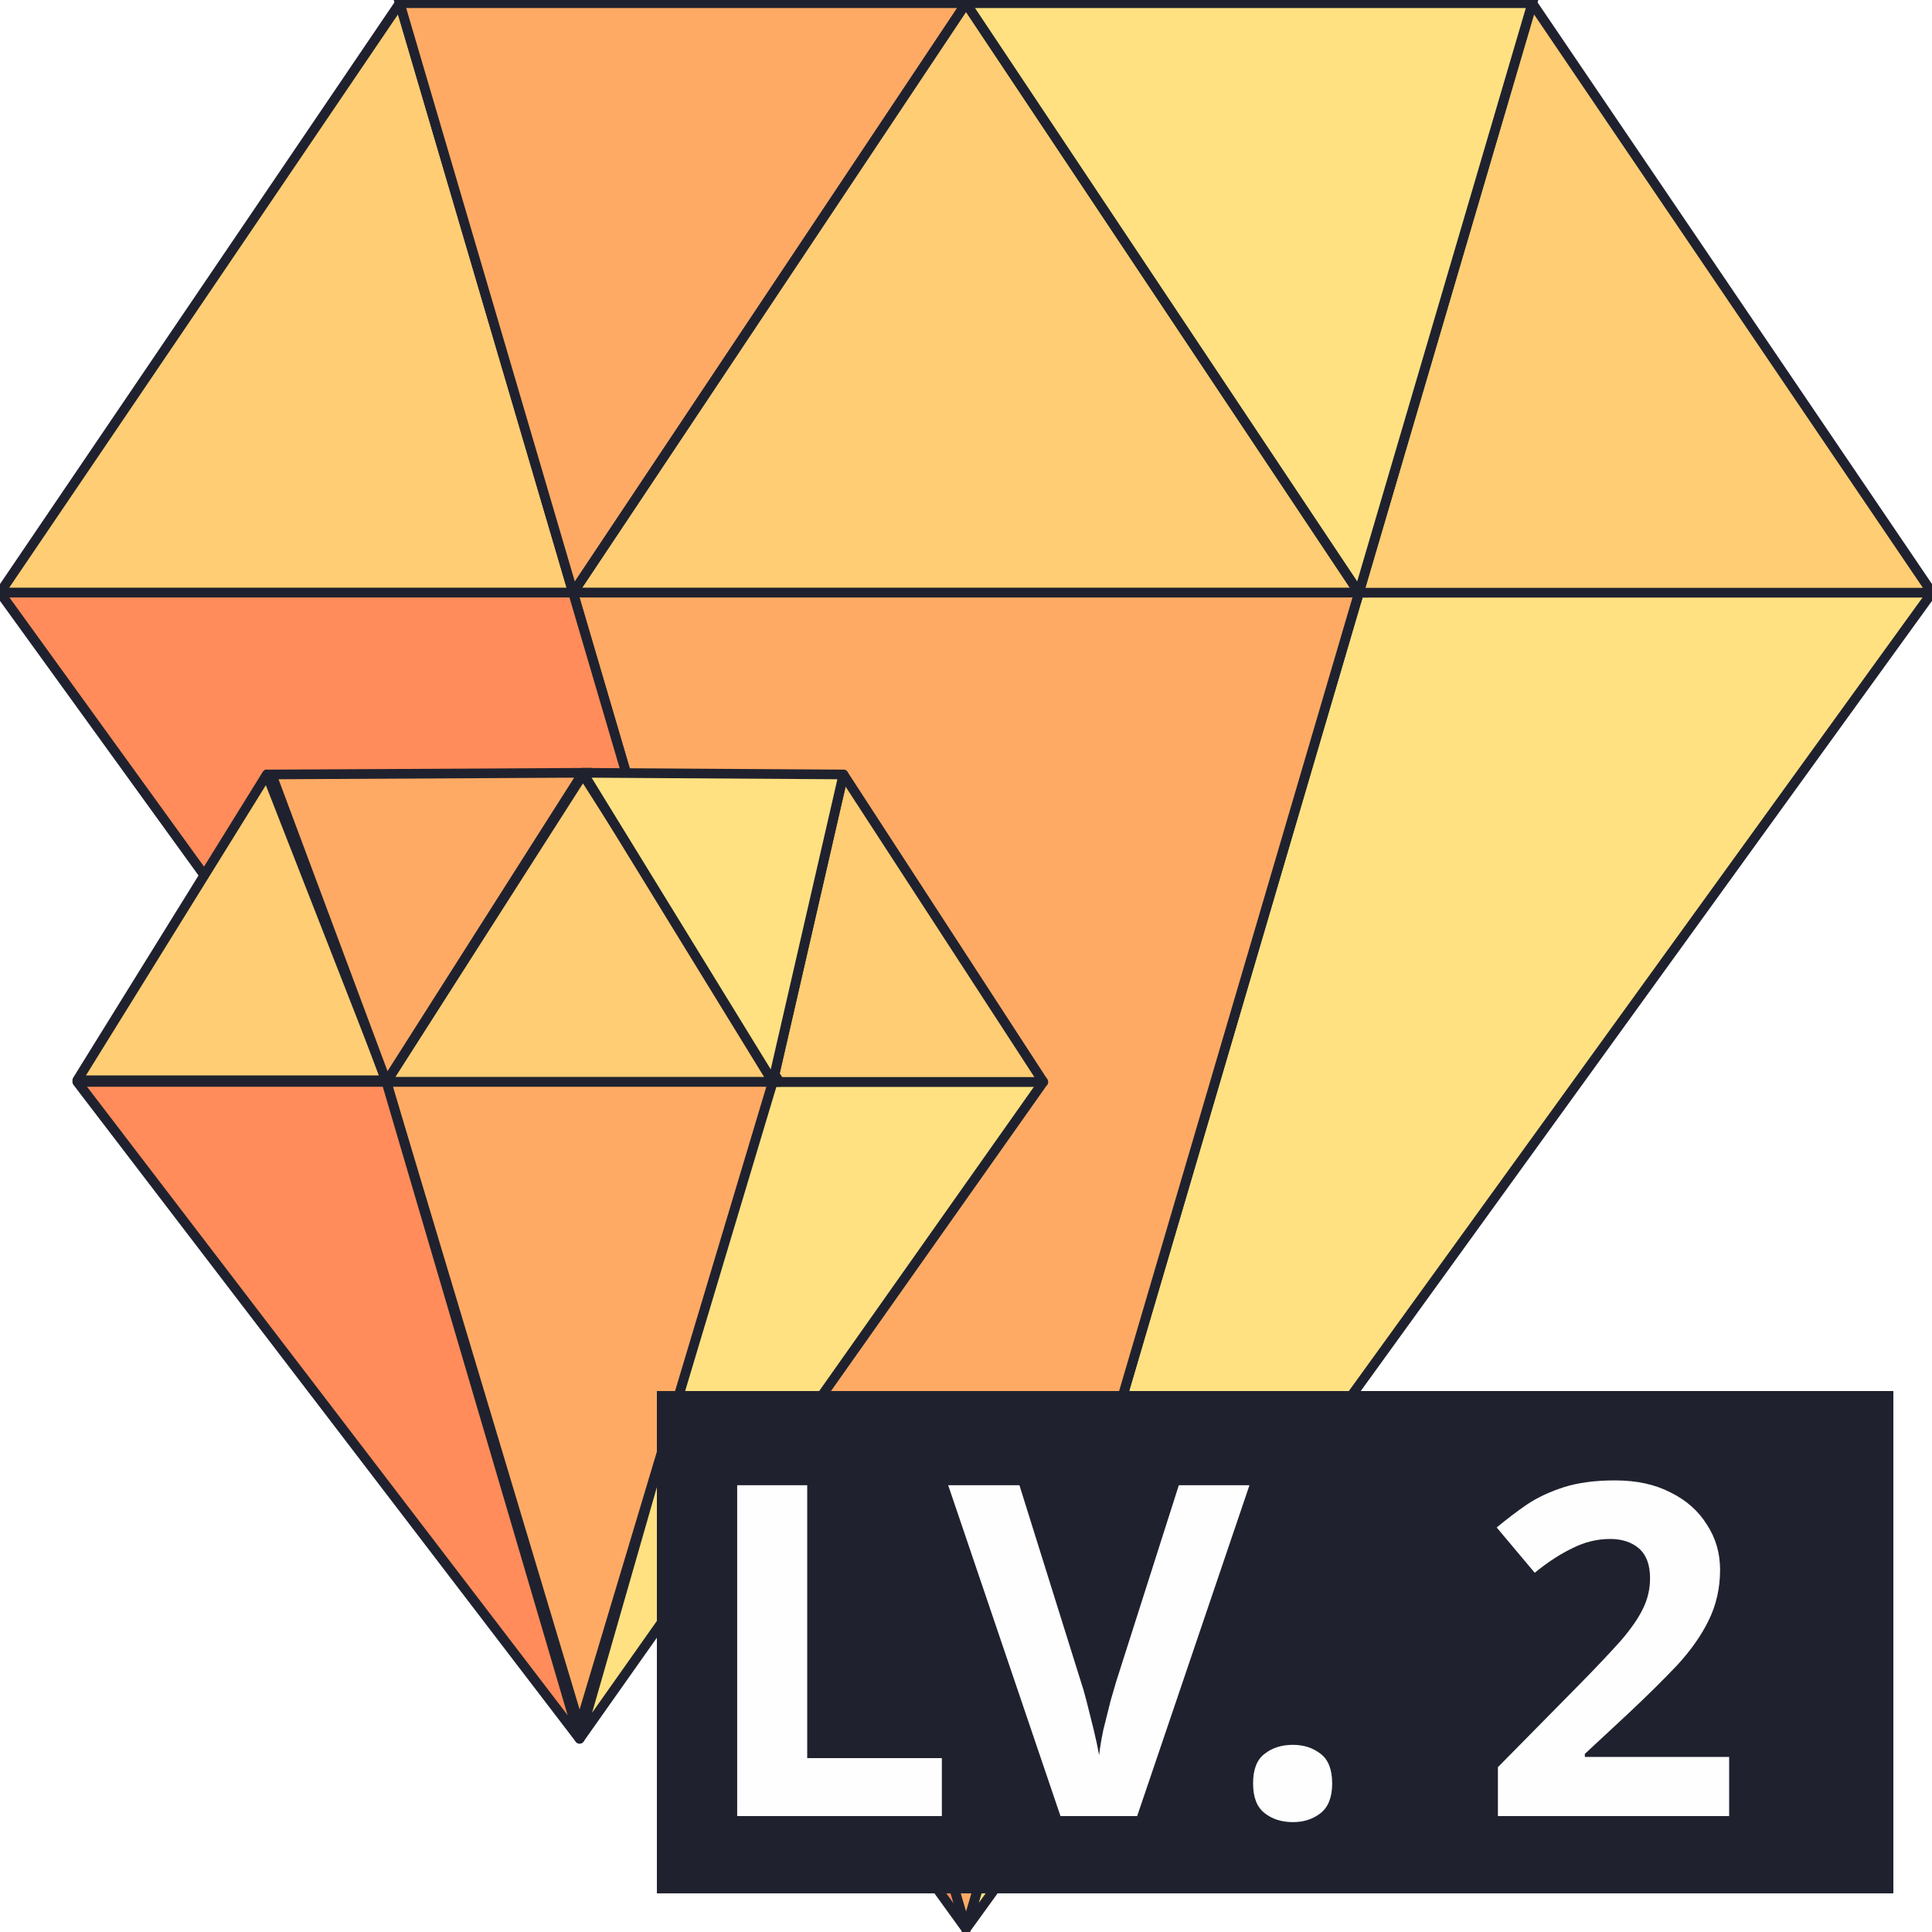
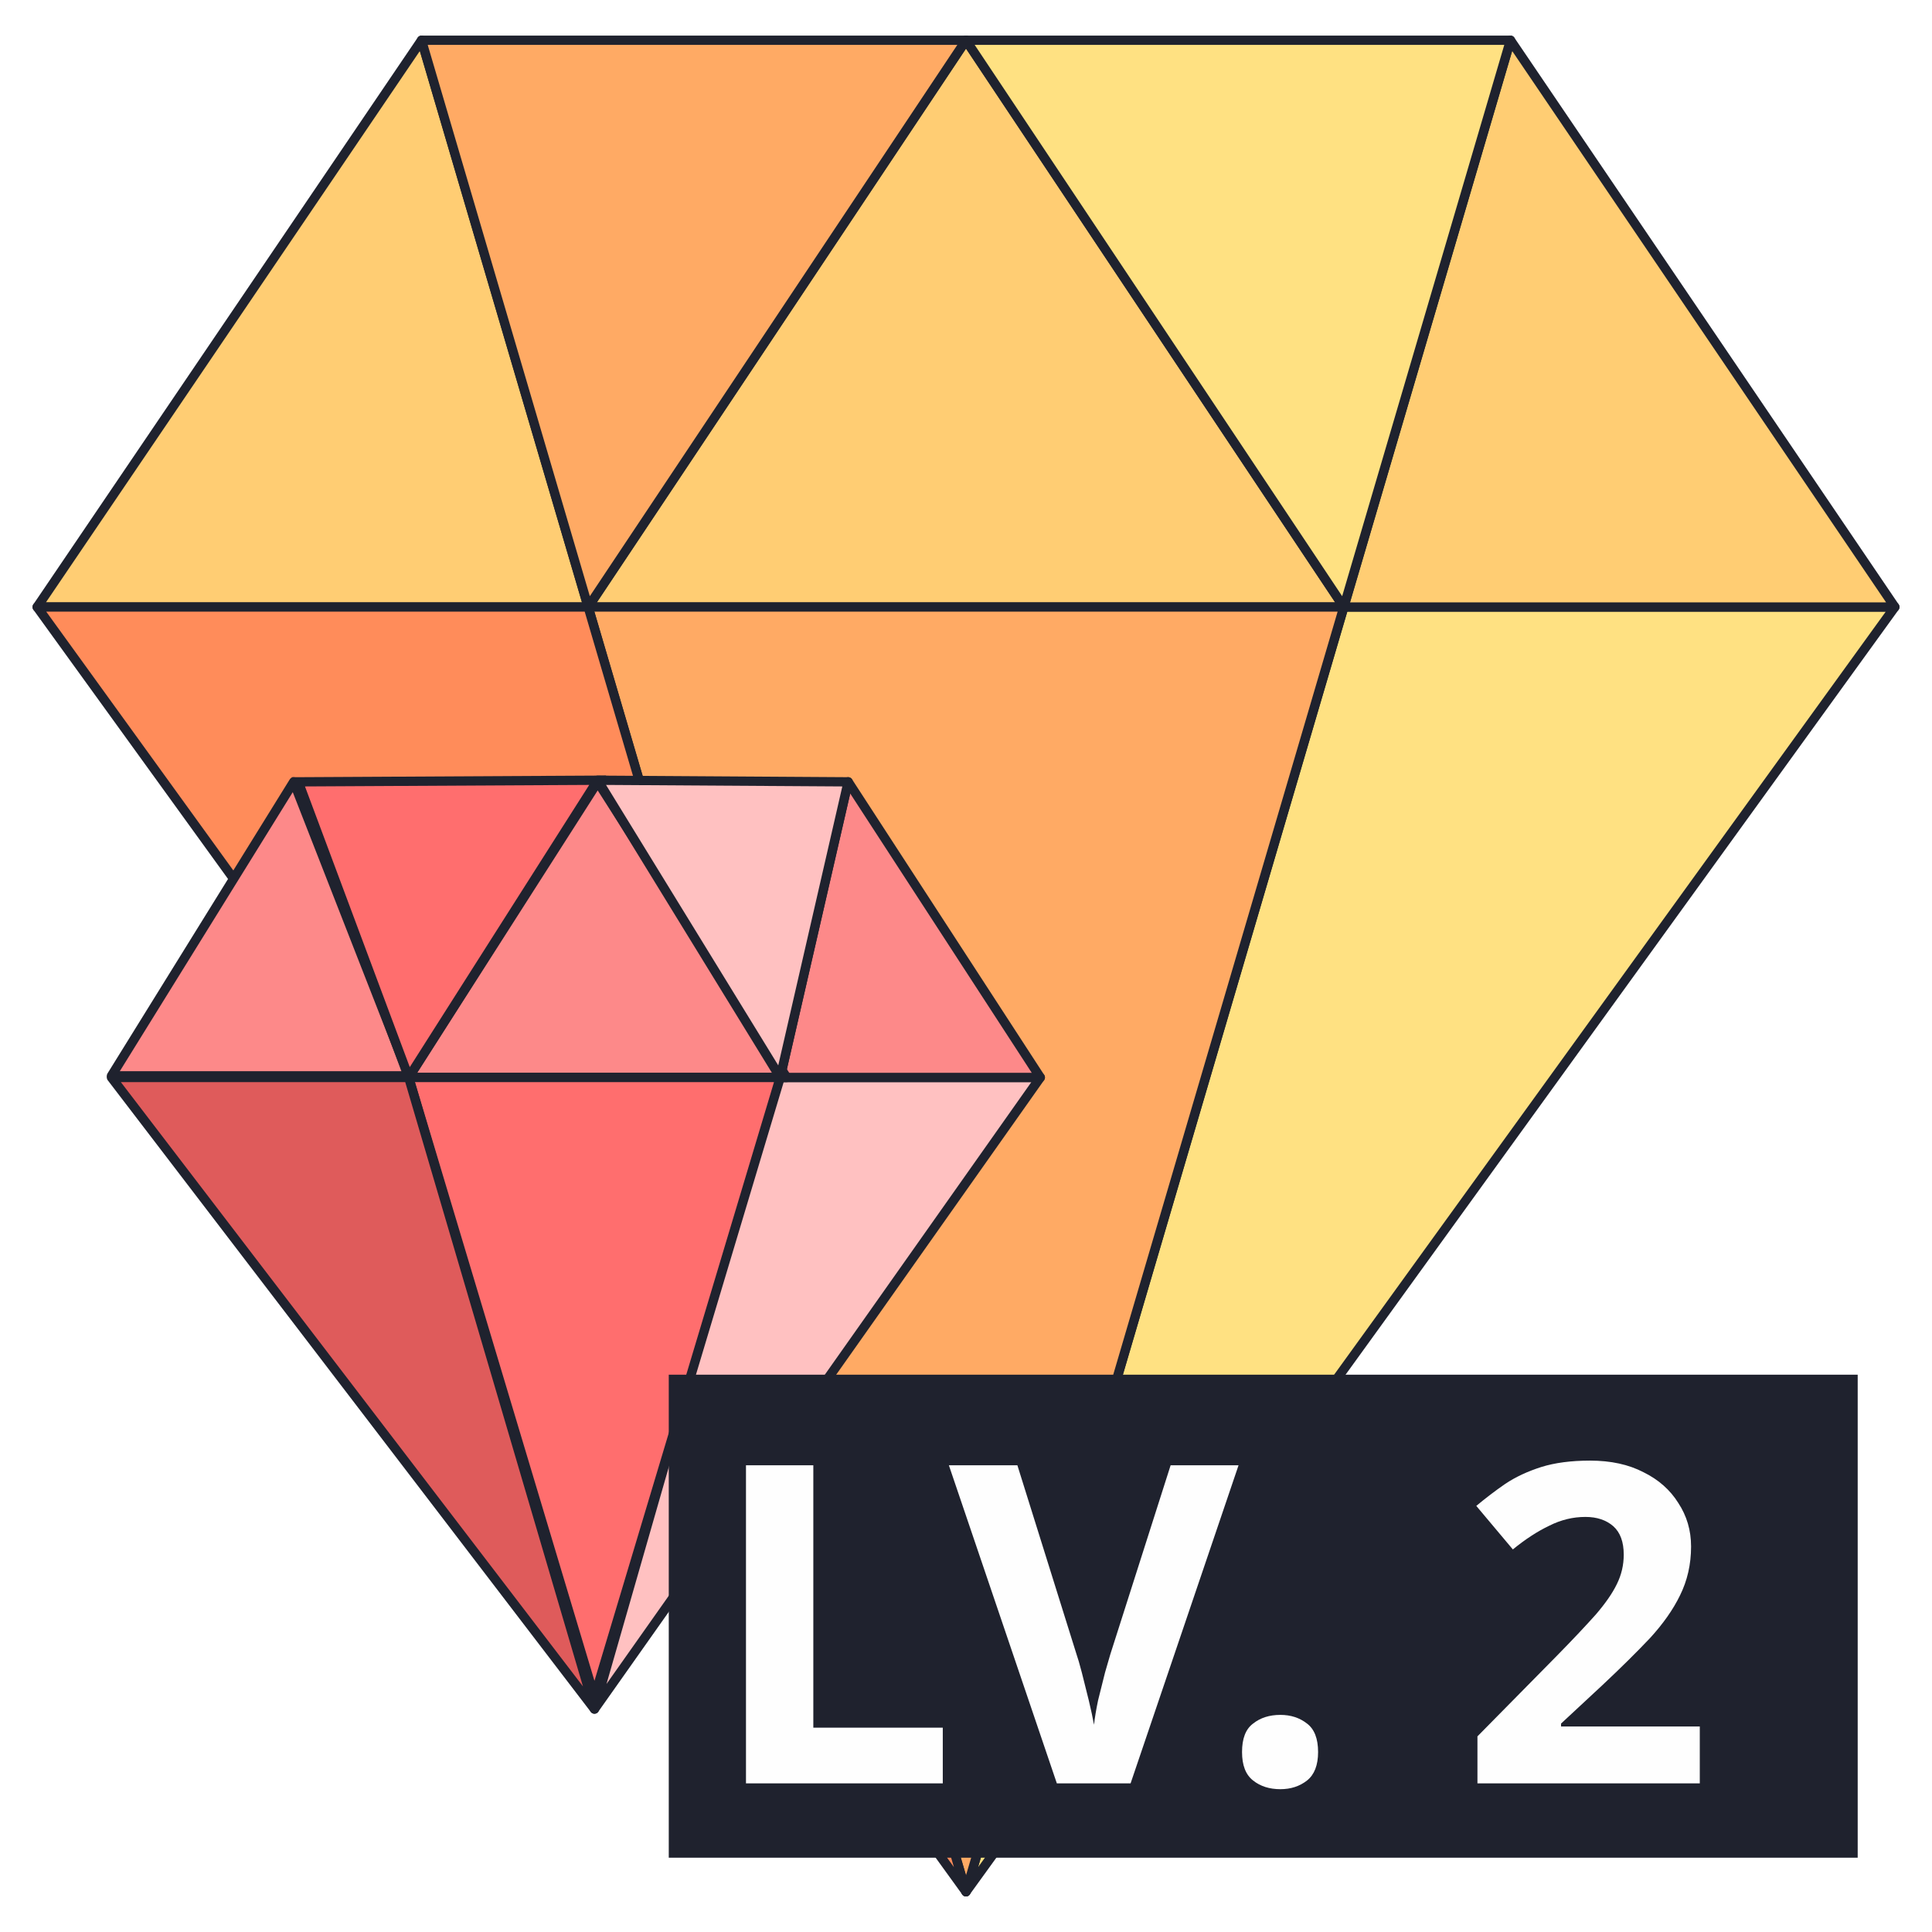
- <svg xmlns="http://www.w3.org/2000/svg" width="50px" height="50px" viewBox="0 0 50 50" version="1.1">
-   <g id="Artboard" stroke="none" stroke-width="1" fill="none" fill-rule="evenodd">
-     <g id="diamond" fill-rule="nonzero" stroke="#1F222E" stroke-width="0.25">
+ <svg xmlns="http://www.w3.org/2000/svg" width="52px" height="52px" viewBox="0 0 52 52" version="1.1">
+   <g id="diamond-2" stroke="none" stroke-width="1" fill="none" fill-rule="evenodd">
+     <g id="diamond" transform="translate(1, 1)" fill-rule="nonzero" stroke="#1F222E" stroke-linejoin="round" stroke-width="0.25">
      <polygon id="Path" fill="#FFE182" points="35.169 15.338 25 49.917 50 15.338" />
      <g id="Group" fill="#FFCD73">
        <polygon id="Path" points="10.345 0.083 0 15.338 14.831 15.338" />
        <polygon id="Path" points="35.169 15.338 50 15.338 39.655 0.083" />
        <polygon id="Path" points="35.169 15.338 25 0.083 14.831 15.338" />
      </g>
      <polygon id="Path" fill="#FFAA64" points="25 0.083 10.345 0.083 14.831 15.338" />
      <polygon id="Path" fill="#FFE182" points="39.655 0.083 25 0.083 35.169 15.338" />
      <polygon id="Path" fill="#FFAA64" points="14.831 15.338 25 49.917 35.169 15.338" />
      <polygon id="Path" fill="#FF8C5A" points="0 15.338 25 49.917 14.831 15.338" />
    </g>
-     <g id="diamond" transform="translate(2, 20)" fill-rule="nonzero" stroke="#1F222E" stroke-width="0.25">
-       <polygon id="Path" fill="#FFE182" stroke-linejoin="round" points="17.881 8 13 25 25 8" />
-       <g id="Group" fill="#FFCD73" stroke-linejoin="round">
+     <g id="diamond" transform="translate(3, 21)" fill-rule="nonzero" stroke="#1F222E" stroke-width="0.25">
+       <polygon id="Path" fill="#FFC1C1" stroke-linejoin="round" points="17.881 8 13 25 25 8" />
+       <g id="Group" fill="#FD8989" stroke-linejoin="round">
        <polygon id="Path" points="4.905 0.043 0 7.957 8 7.957" />
        <polygon id="Path" points="18 8 25 8 19.828 0.043" />
        <polygon id="Path" points="18.174 8 13.087 0.043 8 8" />
      </g>
-       <polygon id="Path" fill="#FFAA64" points="13.087 -2.22044605e-16 5.029 0.043 8 8" />
-       <polygon id="Path" fill="#FFE182" stroke-linejoin="round" points="19.828 0.043 13.087 7.3206292e-28 18 8" />
-       <polygon id="Path" fill="#FFAA64" points="8 8 13 24.674 18 8" />
-       <polygon id="Path" fill="#FF8C5A" stroke-linejoin="round" points="3.55271368e-15 8 13 25 8 8" />
+       <polygon id="Path" fill="#FF6E6E" points="13.087 -2.22044605e-16 5.029 0.043 8 8" />
+       <polygon id="Path" fill="#FFC1C1" stroke-linejoin="round" points="19.828 0.043 13.087 7.3206292e-28 18 8" />
+       <polygon id="Path" fill="#FF6E6E" points="8 8 13 24.674 18 8" />
+       <polygon id="Path" fill="#DF5B5B" stroke-linejoin="round" points="3.55271368e-15 8 13 25 8 8" />
    </g>
-     <g id="Level" transform="translate(17, 35)">
+     <g id="Level" transform="translate(18, 36)">
      <rect id="Rectangle" stroke="#1F222E" fill="#1F222E" x="0.5" y="1.5" width="31" height="12" />
      <text id="LV.-2" fill="#FEFEFE" font-family="Krungthep" font-size="12" font-weight="bold">
        <tspan x="1" y="12">LV. 2</tspan>
      </text>
    </g>
  </g>
</svg>
